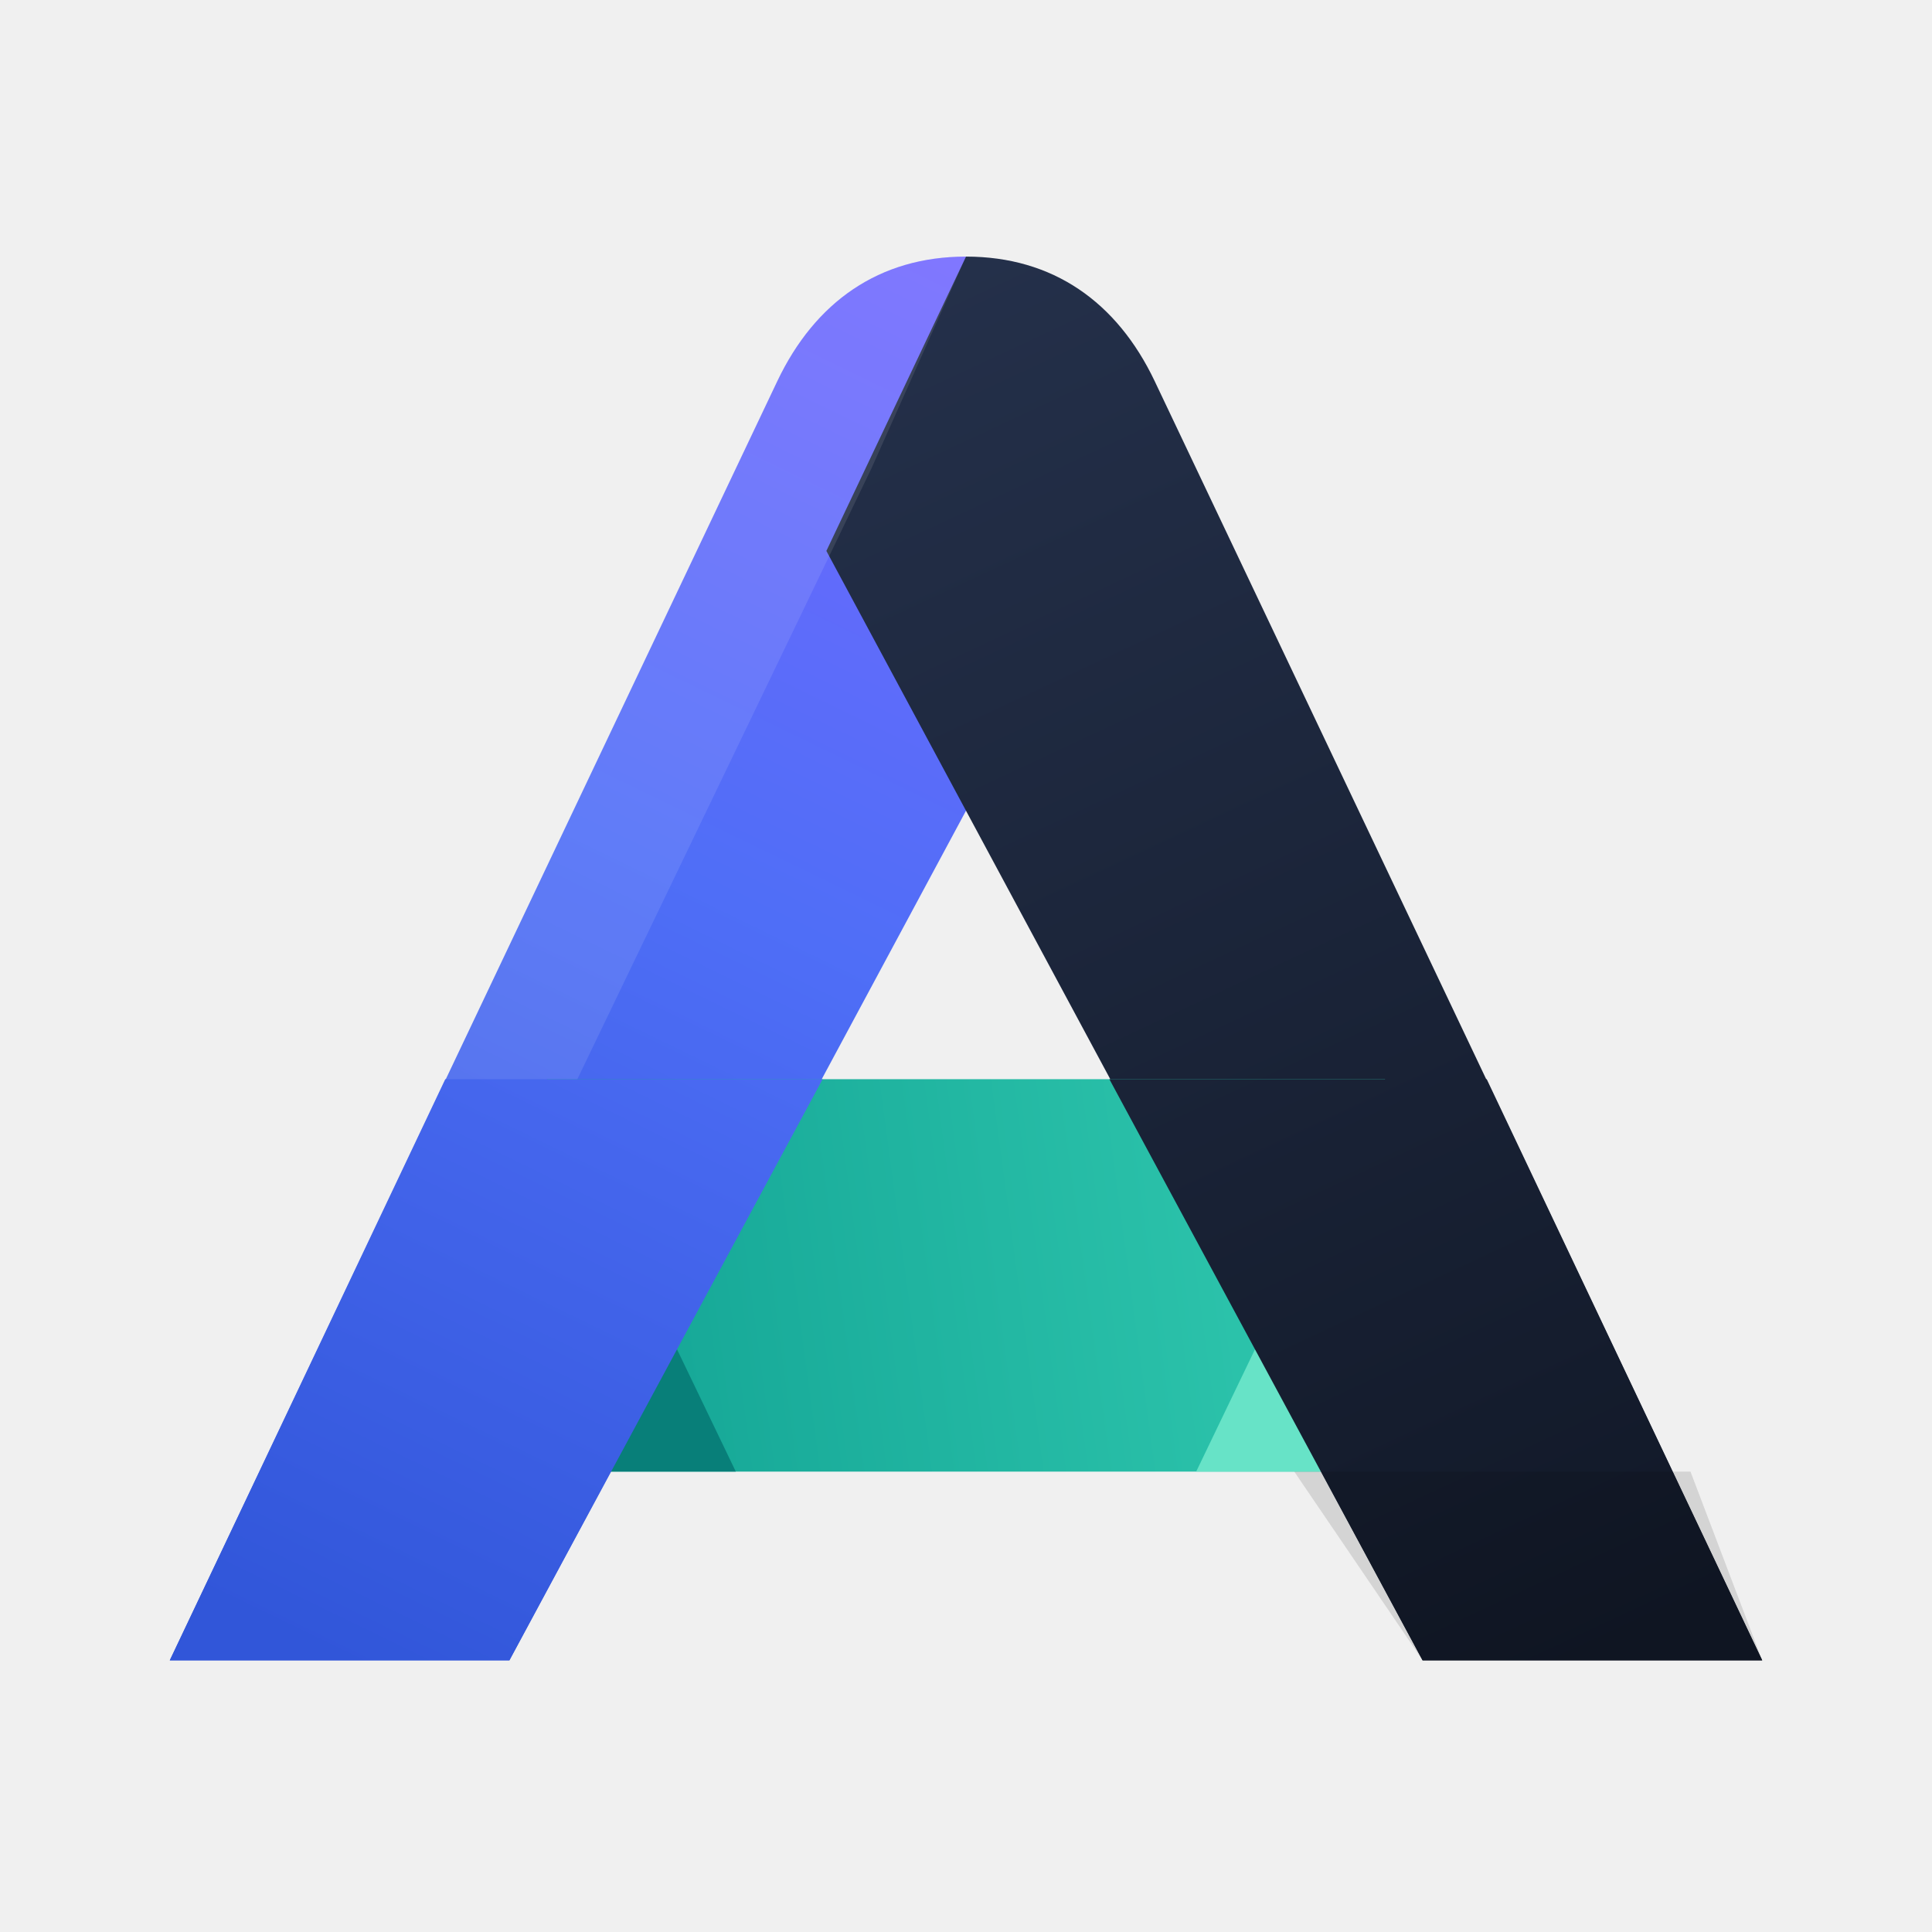
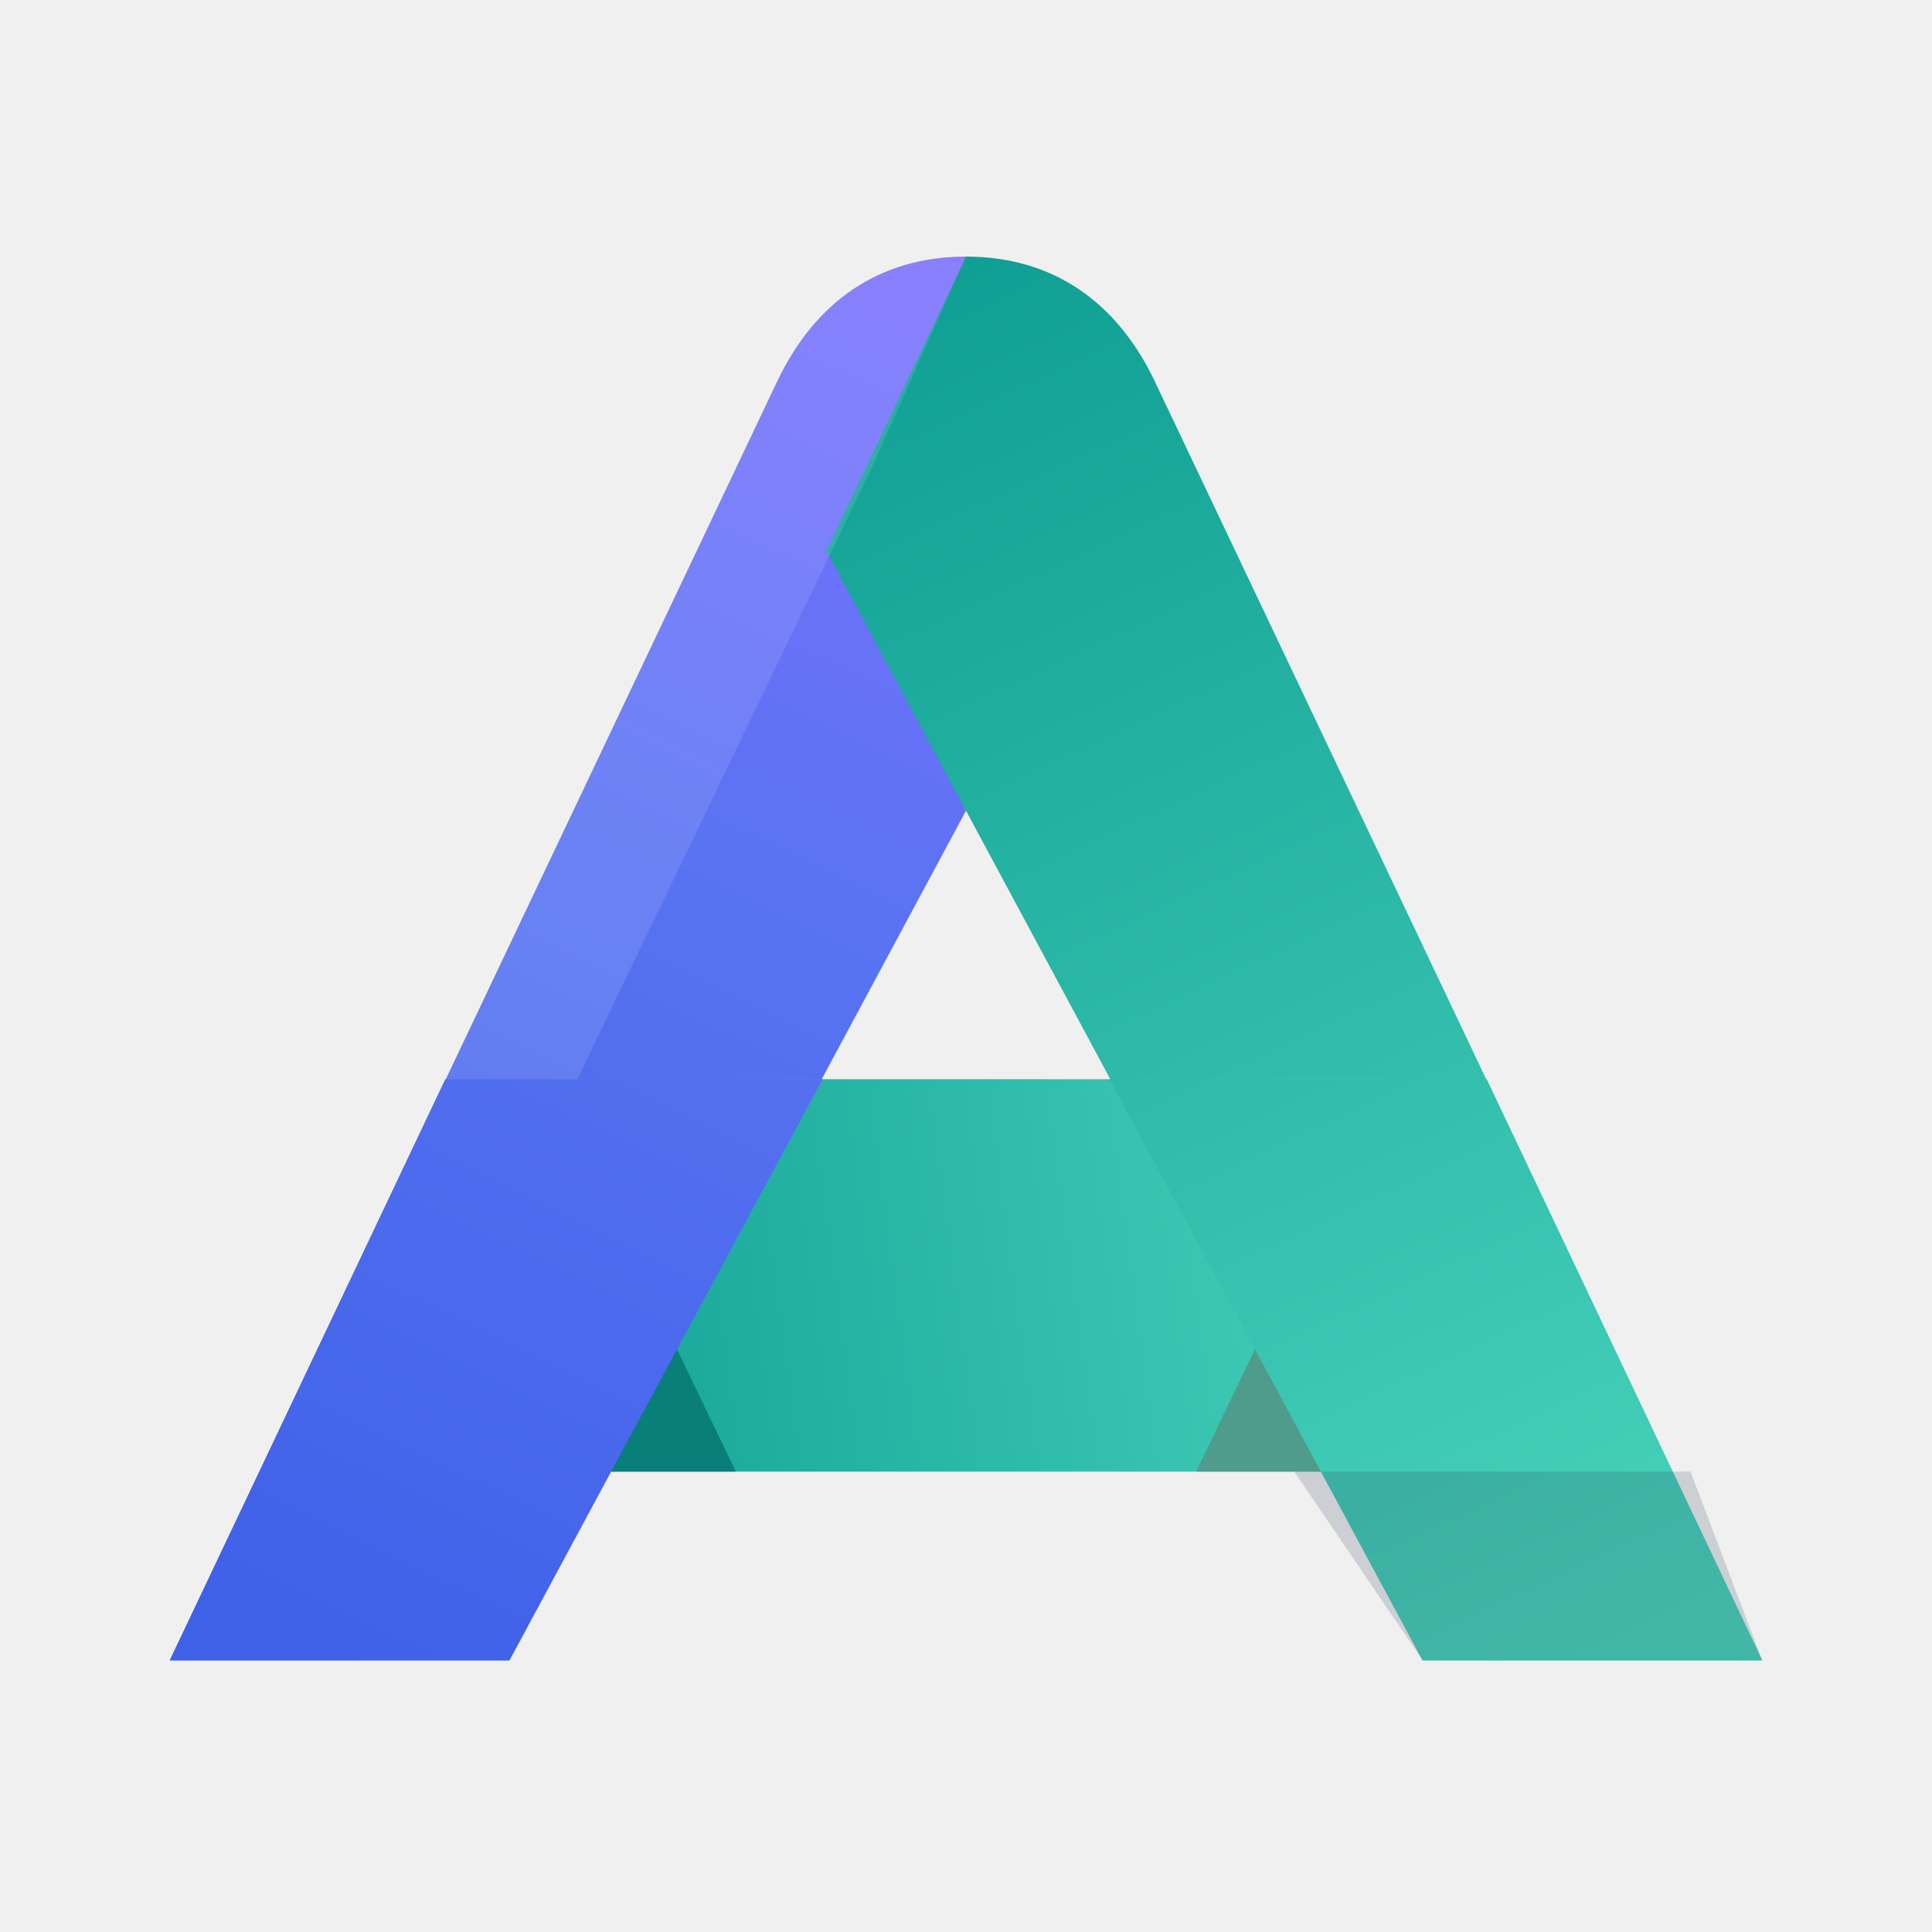
<svg xmlns="http://www.w3.org/2000/svg" viewBox="0 0 512 512" role="img" aria-labelledby="title desc">
  <defs>
    <linearGradient id="leftBand" x1="88" y1="440" x2="269" y2="68" gradientUnits="userSpaceOnUse">
-       <stop offset="0" stop-color="#3156D9" />
-       <stop offset="0.55" stop-color="#4F6EF7" />
-       <stop offset="1" stop-color="#7468FF" />
+       <stop offset="0" stop-color="#3F61E8" />
+       <stop offset="0.55" stop-color="#5873F2" />
+       <stop offset="1" stop-color="#7D70FF" />
    </linearGradient>
    <linearGradient id="rightBand" x1="252" y1="72" x2="424" y2="440" gradientUnits="userSpaceOnUse">
-       <stop offset="0" stop-color="#24304A" />
-       <stop offset="1" stop-color="#111827" />
+       <stop offset="0" stop-color="#109F94" />
+       <stop offset="1" stop-color="#48D3BB" />
    </linearGradient>
    <linearGradient id="bridgeBand" x1="120" y1="350" x2="388" y2="314" gradientUnits="userSpaceOnUse">
-       <stop offset="0" stop-color="#0F9F91" />
-       <stop offset="1" stop-color="#34CDB2" />
+       <stop offset="0" stop-color="#109F94" />
+       <stop offset="1" stop-color="#48D3BB" />
    </linearGradient>
  </defs>
  <path d="M45 440 206 101c10-21 27-33 50-33l37 78-158 294H45Z" fill="url(#leftBand)" />
  <path d="M467 440 306 101c-10-21 -27-33 -50-33l-37 78 158 294H467Z" fill="url(#rightBand)" />
  <path d="M145 286 367 286 416 390 96 390 145 286Z" fill="url(#bridgeBand)" />
  <path d="M145 286 195 390 96 390Z" fill="#087F79" />
-   <path d="M367 286 416 390 317 390Z" fill="#67E3C7" />
+   <path d="M367 286 416 390 317 390Z" fill="#4f9b8c" />
  <path d="M45 440 118 286 218 286 135 440Z" fill="url(#leftBand)" />
  <path d="M294 286 377 440 467 440 394 286Z" fill="url(#rightBand)" />
-   <path d="M118 286 206 101c10-21 27-33 50-33l-25 56-78 162h-35Z" fill="#FFFFFF" opacity="0.1" />
-   <path d="M343 390 377 440 467 440 448 390Z" fill="#000000" opacity="0.12" />
+   <path d="M118 286 206 101c10-21 27-33 50-33l-25 56-78 162h-35Z" fill="#FFFFFF" opacity="0.11" />
+   <path d="M343 390 377 440 467 440 448 390Z" fill="#263650" opacity="0.18" />
</svg>
